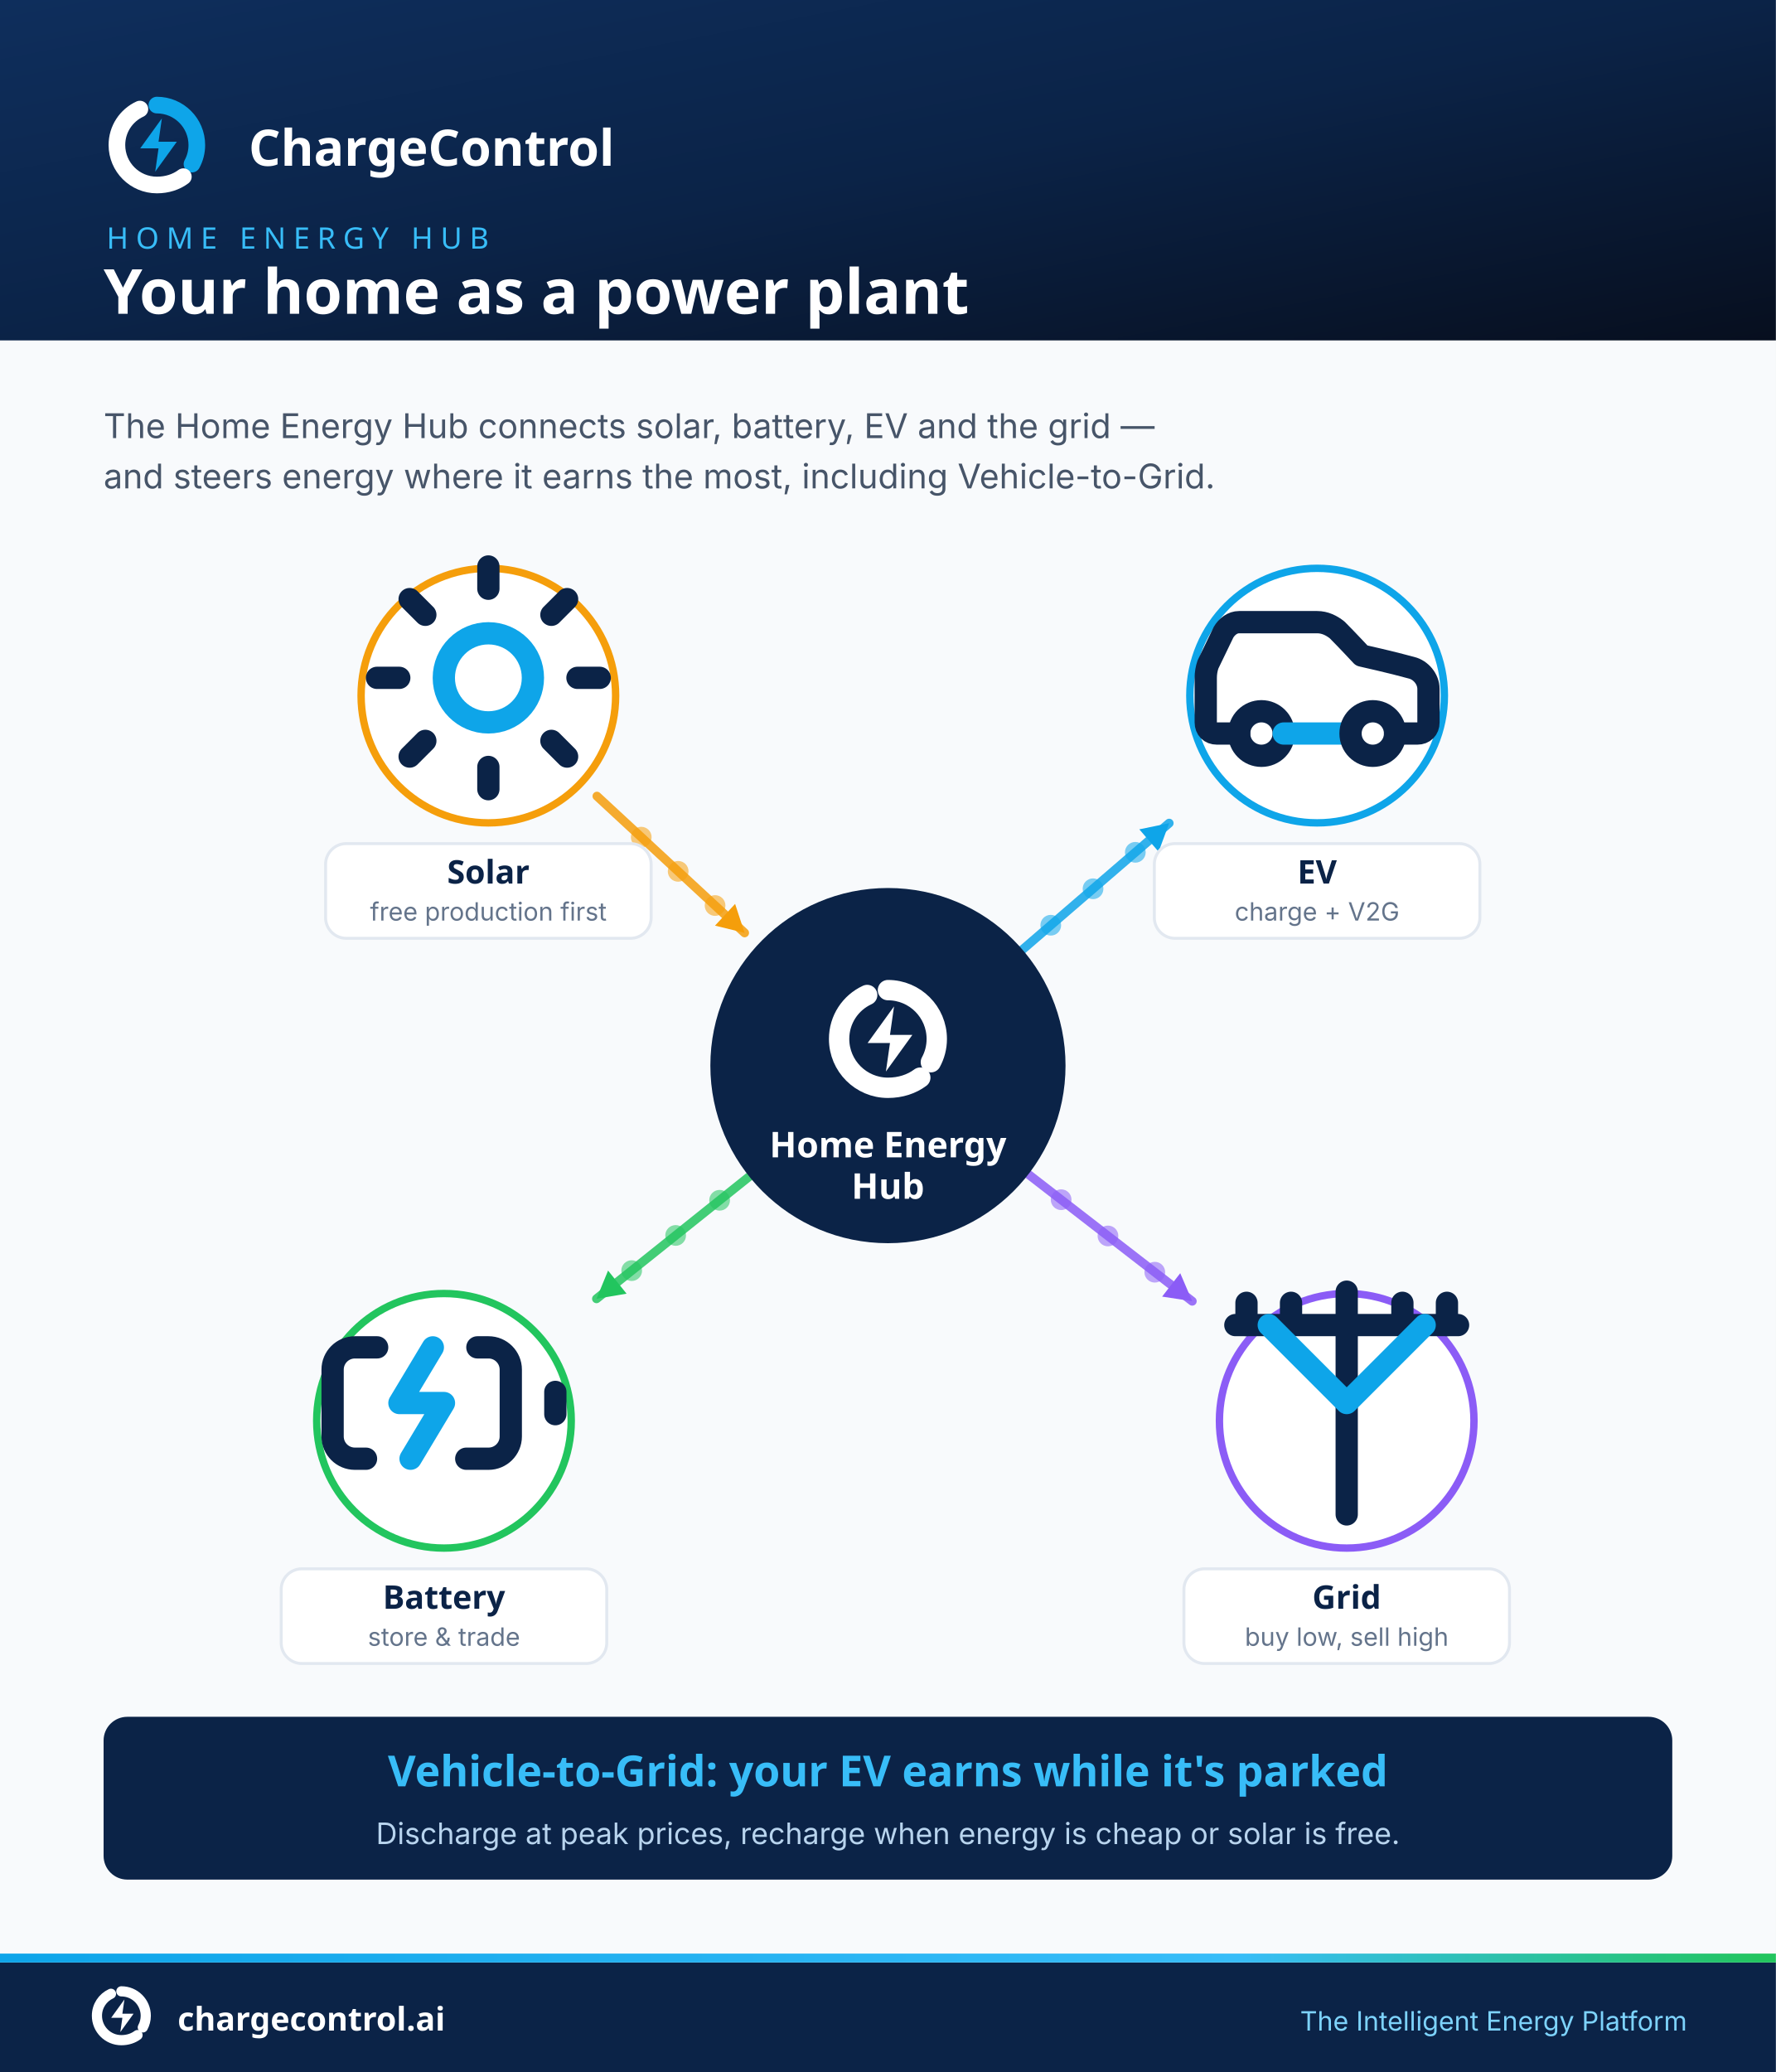
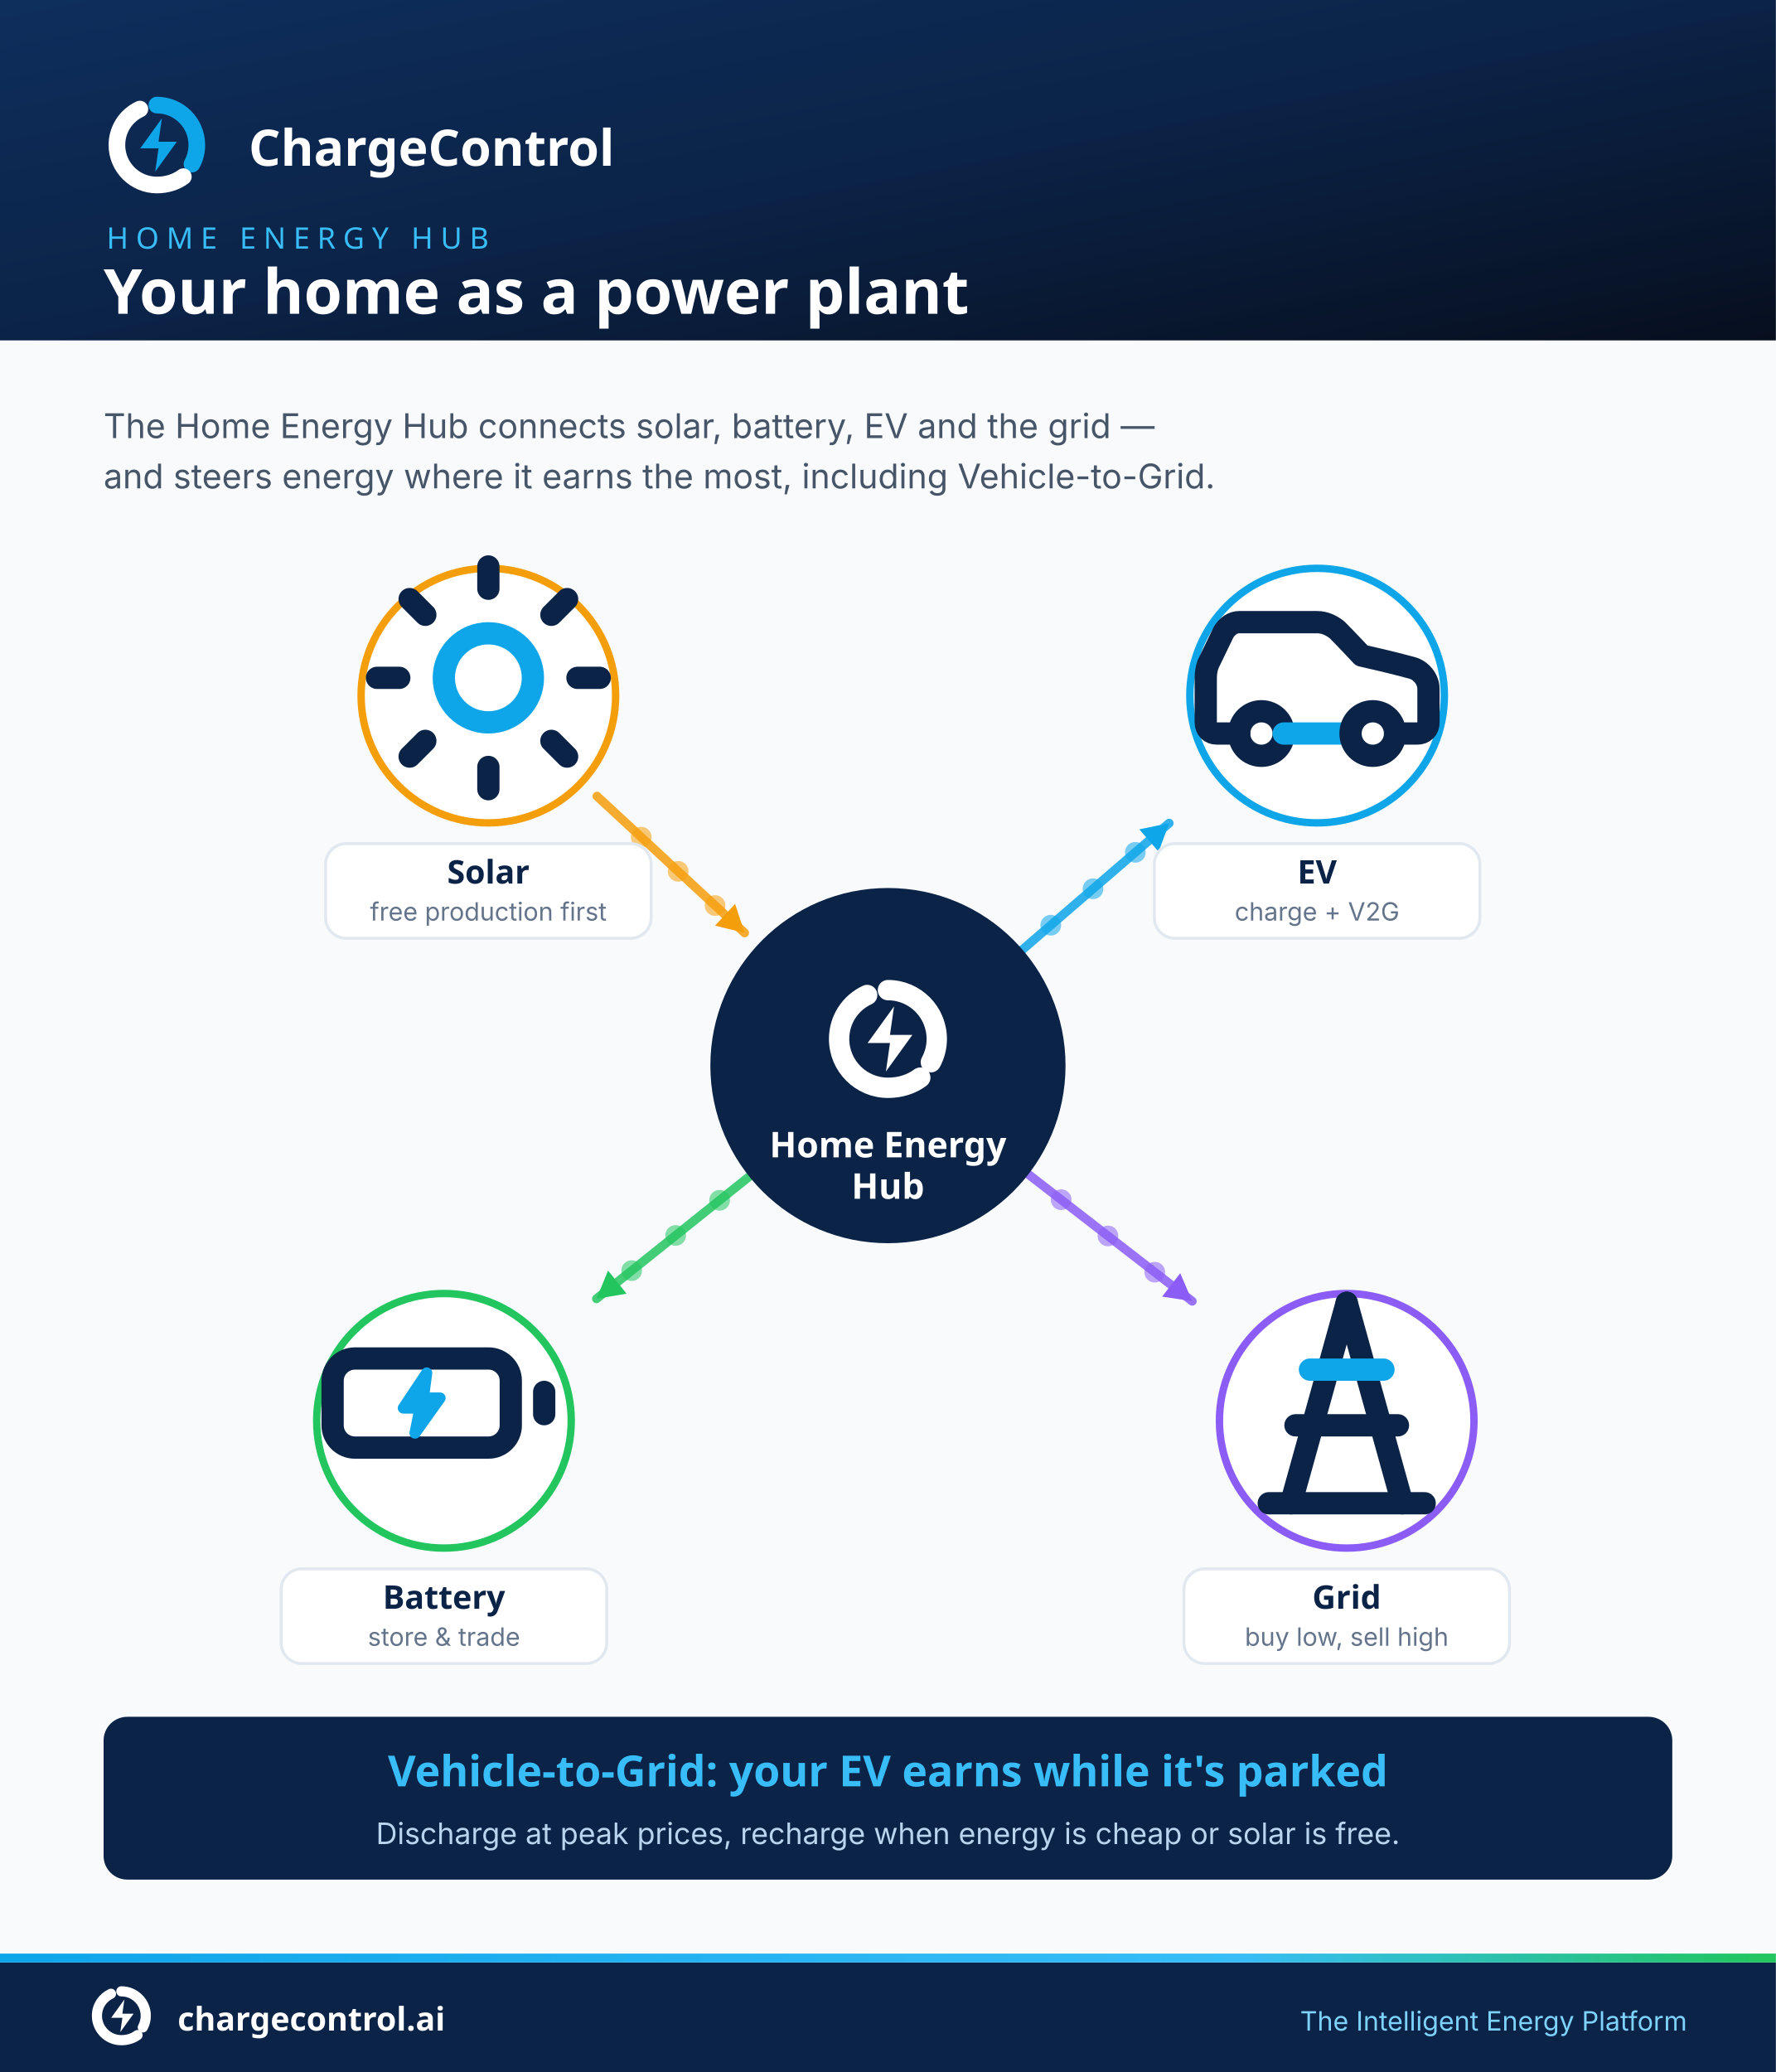
<svg xmlns="http://www.w3.org/2000/svg" viewBox="0 0 1200 1400" width="1200" height="1400">
  <defs>
    <linearGradient id="bgNavy" x1="0%" y1="0%" x2="100%" y2="100%">
      <stop offset="0%" stop-color="#0E2E5C" />
      <stop offset="50%" stop-color="#0B2347" />
      <stop offset="100%" stop-color="#070F1F" />
    </linearGradient>
    <linearGradient id="bgCyan" x1="0%" y1="0%" x2="100%" y2="100%">
      <stop offset="0%" stop-color="#38BDF8" />
      <stop offset="45%" stop-color="#0EA5E9" />
      <stop offset="100%" stop-color="#0B2347" />
    </linearGradient>
    <linearGradient id="bgGreen" x1="0%" y1="0%" x2="100%" y2="100%">
      <stop offset="0%" stop-color="#134E4A" />
      <stop offset="50%" stop-color="#0B2F47" />
      <stop offset="100%" stop-color="#070F1F" />
    </linearGradient>
    <linearGradient id="beam" x1="0%" y1="0%" x2="100%" y2="0%">
      <stop offset="0%" stop-color="#0EA5E9" stop-opacity="0" />
      <stop offset="50%" stop-color="#0EA5E9" stop-opacity="0.35" />
      <stop offset="100%" stop-color="#0EA5E9" stop-opacity="0" />
    </linearGradient>
    <linearGradient id="bar" x1="0%" y1="0%" x2="100%" y2="0%">
      <stop offset="0%" stop-color="#0EA5E9" />
      <stop offset="70%" stop-color="#38BDF8" />
      <stop offset="100%" stop-color="#22C55E" />
    </linearGradient>
    <linearGradient id="curveFill" x1="0%" y1="0%" x2="0%" y2="100%">
      <stop offset="0%" stop-color="#0EA5E9" stop-opacity="0.35" />
      <stop offset="100%" stop-color="#0EA5E9" stop-opacity="0" />
    </linearGradient>
    <linearGradient id="euroFill" x1="0%" y1="0%" x2="0%" y2="100%">
      <stop offset="0%" stop-color="#22C55E" stop-opacity="0.30" />
      <stop offset="100%" stop-color="#22C55E" stop-opacity="0" />
    </linearGradient>
  </defs>
  <rect width="1200" height="1400" fill="#F8FAFC" />
  <rect width="1200" height="230" fill="url(#bgNavy)" />
  <g transform="translate(70,62) scale(2.25)" opacity="1">
    <path d="M16 4C22.627 4 28 9.373 28 16C28 18.068 27.476 20.012 26.545 21.716" stroke="#0EA5E9" stroke-width="5" stroke-linecap="round" fill="none" />
    <path d="M23.95 25.5C21.84 27.08 19.1 28 16 28C9.373 28 4 22.627 4 16C4 11.2 6.8 7.1 10.9 5.2" stroke="#FFFFFF" stroke-width="5" stroke-linecap="round" fill="none" />
    <path d="M17.5 8L11 17h5.5l-1 7L22 15h-5.5l1-7z" fill="#0EA5E9" />
  </g>
  <text x="168" y="112" font-family="Outfit" font-weight="600" font-size="34" fill="#FFFFFF">ChargeControl</text>
  <text x="72" y="168" font-family="Outfit" font-weight="500" font-size="20" letter-spacing="5" fill="#38BDF8">HOME ENERGY HUB</text>
  <text x="70" y="212" font-family="Outfit" font-weight="700" font-size="42" fill="#FFFFFF">Your home as a power plant</text>
  <text x="70" y="296" font-family="Inter" font-size="23" fill="#475569">The Home Energy Hub connects solar, battery, EV and the grid —</text>
  <text x="70" y="330" font-family="Inter" font-size="23" fill="#475569">and steers energy where it earns the most, including Vehicle-to-Grid.</text>
  <line x1="403.376" y1="537.941" x2="503.144" y2="630.318" stroke="#F59E0B" stroke-width="6" stroke-linecap="round" opacity="0.85" />
  <circle cx="433.306" cy="565.654" r="7" fill="#F59E0B" opacity="0.55" />
  <circle cx="458.248" cy="588.748" r="7" fill="#F59E0B" opacity="0.55" />
  <circle cx="483.19" cy="611.843" r="7" fill="#F59E0B" opacity="0.55" />
  <path d="M503.144 630.318 L483.142 625.426 L496.73 610.751 Z" fill="#F59E0B" />
  <line x1="675.741" y1="654.706" x2="790.022" y2="556.188" stroke="#0EA5E9" stroke-width="6" stroke-linecap="round" opacity="0.85" />
  <circle cx="710.025" cy="625.151" r="7" fill="#0EA5E9" opacity="0.55" />
  <circle cx="738.595" cy="600.521" r="7" fill="#0EA5E9" opacity="0.55" />
  <circle cx="767.166" cy="575.892" r="7" fill="#0EA5E9" opacity="0.55" />
  <path d="M790.022 556.188 L782.918 575.515 L769.859 560.367 Z" fill="#0EA5E9" />
  <path d="M675.741 654.706 L682.845 635.379 L695.904 650.527 Z" fill="#0EA5E9" />
  <line x1="521.913" y1="782.47" x2="403.075" y2="877.54" stroke="#22C55E" stroke-width="6" stroke-linecap="round" opacity="0.85" />
  <circle cx="486.262" cy="810.991" r="7" fill="#22C55E" opacity="0.55" />
  <circle cx="456.552" cy="834.758" r="7" fill="#22C55E" opacity="0.55" />
  <circle cx="426.842" cy="858.526" r="7" fill="#22C55E" opacity="0.55" />
  <path d="M403.075 877.54 L410.883 858.487 L423.377 874.104 Z" fill="#22C55E" />
  <path d="M521.913 782.47 L514.104 801.523 L501.611 785.905 Z" fill="#22C55E" />
  <line x1="679.072" y1="781.217" x2="805.624" y2="879.193" stroke="#8B5CF6" stroke-width="6" stroke-linecap="round" opacity="0.85" />
  <circle cx="717.038" cy="810.61" r="7" fill="#8B5CF6" opacity="0.55" />
  <circle cx="748.676" cy="835.104" r="7" fill="#8B5CF6" opacity="0.55" />
  <circle cx="780.314" cy="859.598" r="7" fill="#8B5CF6" opacity="0.55" />
  <path d="M805.624 879.193 L785.27 876.081 L797.513 860.267 Z" fill="#8B5CF6" />
  <path d="M679.072 781.217 L699.427 784.329 L687.184 800.144 Z" fill="#8B5CF6" />
  <circle cx="600" cy="720" r="120" fill="#0B2347" />
  <g transform="translate(556,658) scale(2.75)" opacity="1">
    <path d="M16 4C22.627 4 28 9.373 28 16C28 18.068 27.476 20.012 26.545 21.716" stroke="#FFFFFF" stroke-width="5" stroke-linecap="round" fill="none" />
    <path d="M23.95 25.5C21.84 27.08 19.1 28 16 28C9.373 28 4 22.627 4 16C4 11.2 6.8 7.1 10.9 5.2" stroke="#FFFFFF" stroke-width="5" stroke-linecap="round" fill="none" />
    <path d="M17.5 8L11 17h5.5l-1 7L22 15h-5.5l1-7z" fill="#FFFFFF" />
  </g>
  <text x="600" y="782" text-anchor="middle" font-family="Outfit" font-weight="600" font-size="24" fill="#FFFFFF">Home Energy</text>
  <text x="600" y="810" text-anchor="middle" font-family="Outfit" font-weight="600" font-size="24" fill="#FFFFFF">Hub</text>
  <circle cx="330" cy="470" r="86" fill="#FFFFFF" stroke="#F59E0B" stroke-width="5" />
  <g transform="translate(239.7,367.7) scale(7.525)">
    <circle cx="12" cy="12" r="4" fill="none" stroke="#0EA5E9" stroke-width="2" stroke-linecap="round" stroke-linejoin="round" />
    <path d="M12 2v2" fill="none" stroke="#0B2347" stroke-width="2" stroke-linecap="round" stroke-linejoin="round" />
    <path d="M12 20v2" fill="none" stroke="#0B2347" stroke-width="2" stroke-linecap="round" stroke-linejoin="round" />
    <path d="m4.93 4.93 1.41 1.41" fill="none" stroke="#0B2347" stroke-width="2" stroke-linecap="round" stroke-linejoin="round" />
    <path d="m17.66 17.66 1.41 1.41" fill="none" stroke="#0B2347" stroke-width="2" stroke-linecap="round" stroke-linejoin="round" />
    <path d="M2 12h2" fill="none" stroke="#0B2347" stroke-width="2" stroke-linecap="round" stroke-linejoin="round" />
    <path d="M20 12h2" fill="none" stroke="#0B2347" stroke-width="2" stroke-linecap="round" stroke-linejoin="round" />
    <path d="m6.34 17.66-1.41 1.41" fill="none" stroke="#0B2347" stroke-width="2" stroke-linecap="round" stroke-linejoin="round" />
    <path d="m19.07 4.93-1.41 1.41" fill="none" stroke="#0B2347" stroke-width="2" stroke-linecap="round" stroke-linejoin="round" />
  </g>
  <rect x="220" y="570" width="220" height="64" rx="14" fill="#FFFFFF" stroke="#E2E8F0" stroke-width="2" />
  <text x="330" y="597" text-anchor="middle" font-family="Outfit" font-weight="600" font-size="22" fill="#0B2347">Solar</text>
  <text x="330" y="622" text-anchor="middle" font-family="Inter" font-size="17" fill="#64748B">free production first</text>
  <circle cx="890" cy="470" r="86" fill="#FFFFFF" stroke="#0EA5E9" stroke-width="5" />
  <g transform="translate(799.7,367.7) scale(7.525)">
    <path d="M19 17h2c.6 0 1-.4 1-1v-3c0-.9-.7-1.7-1.5-1.9C18.7 10.6 16 10 16 10s-1.3-1.4-2.2-2.3c-.5-.4-1.1-.7-1.8-.7H5c-.6 0-1.1.4-1.4.9l-1.4 2.9A3.7 3.7 0 0 0 2 12v4c0 .6.4 1 1 1h2" fill="none" stroke="#0B2347" stroke-width="2" stroke-linecap="round" stroke-linejoin="round" />
    <circle cx="7" cy="17" r="2" fill="none" stroke="#0B2347" stroke-width="2" stroke-linecap="round" stroke-linejoin="round" />
    <path d="M9 17h6" fill="none" stroke="#0EA5E9" stroke-width="2" stroke-linecap="round" stroke-linejoin="round" />
    <circle cx="17" cy="17" r="2" fill="none" stroke="#0B2347" stroke-width="2" stroke-linecap="round" stroke-linejoin="round" />
  </g>
  <rect x="780" y="570" width="220" height="64" rx="14" fill="#FFFFFF" stroke="#E2E8F0" stroke-width="2" />
  <text x="890" y="597" text-anchor="middle" font-family="Outfit" font-weight="600" font-size="22" fill="#0B2347">EV</text>
  <text x="890" y="622" text-anchor="middle" font-family="Inter" font-size="17" fill="#64748B">charge + V2G</text>
  <circle cx="300" cy="960" r="86" fill="#FFFFFF" stroke="#22C55E" stroke-width="5" />
  <g transform="translate(209.7,857.7) scale(7.525)">
-     <path d="M15 7h1a2 2 0 0 1 2 2v6a2 2 0 0 1-2 2h-2" fill="none" stroke="#0B2347" stroke-width="2" stroke-linecap="round" stroke-linejoin="round" />
-     <path d="M6 7H4a2 2 0 0 0-2 2v6a2 2 0 0 0 2 2h1" fill="none" stroke="#0B2347" stroke-width="2" stroke-linecap="round" stroke-linejoin="round" />
-     <path d="m11 7-3 5h4l-3 5" fill="none" stroke="#0EA5E9" stroke-width="2" stroke-linecap="round" stroke-linejoin="round" />
-     <line x1="22" x2="22" y1="11" y2="13" fill="none" stroke="#0B2347" stroke-width="2" stroke-linecap="round" stroke-linejoin="round" />
+     <rect x="2" y="8" width="16" height="8" rx="2" fill="none" stroke="#0B2347" stroke-width="2" stroke-linecap="round" stroke-linejoin="round" />
+     <path d="M21 11v2" fill="none" stroke="#0B2347" stroke-width="2" stroke-linecap="round" stroke-linejoin="round" />
+     <path d="M10.45 9.30 L8.35 12.45 h1.50 l-0.45 2.25 L11.65 11.55 h-1.50 z" fill="#0EA5E9" stroke="#0EA5E9" stroke-width="1" stroke-linecap="round" stroke-linejoin="round" />
  </g>
  <rect x="190" y="1060" width="220" height="64" rx="14" fill="#FFFFFF" stroke="#E2E8F0" stroke-width="2" />
  <text x="300" y="1087" text-anchor="middle" font-family="Outfit" font-weight="600" font-size="22" fill="#0B2347">Battery</text>
  <text x="300" y="1112" text-anchor="middle" font-family="Inter" font-size="17" fill="#64748B">store &amp; trade</text>
  <circle cx="910" cy="960" r="86" fill="#FFFFFF" stroke="#8B5CF6" stroke-width="5" />
  <g transform="translate(819.7,857.7) scale(7.525)">
-     <path d="M12 2v20" fill="none" stroke="#0B2347" stroke-width="2" stroke-linecap="round" stroke-linejoin="round" />
-     <path d="M2 5h20" fill="none" stroke="#0B2347" stroke-width="2" stroke-linecap="round" stroke-linejoin="round" />
-     <path d="M3 3v2" fill="none" stroke="#0B2347" stroke-width="2" stroke-linecap="round" stroke-linejoin="round" />
-     <path d="M7 3v2" fill="none" stroke="#0B2347" stroke-width="2" stroke-linecap="round" stroke-linejoin="round" />
-     <path d="M17 3v2" fill="none" stroke="#0B2347" stroke-width="2" stroke-linecap="round" stroke-linejoin="round" />
-     <path d="M21 3v2" fill="none" stroke="#0B2347" stroke-width="2" stroke-linecap="round" stroke-linejoin="round" />
-     <path d="m19 5-7 7-7-7" fill="none" stroke="#0EA5E9" stroke-width="2" stroke-linecap="round" stroke-linejoin="round" />
+     <line x1="12" y1="3" x2="7" y2="21" fill="none" stroke="#0B2347" stroke-width="2" stroke-linecap="round" stroke-linejoin="round" />
+     <line x1="12" y1="3" x2="17" y2="21" fill="none" stroke="#0B2347" stroke-width="2" stroke-linecap="round" stroke-linejoin="round" />
+     <line x1="8.7" y1="9" x2="15.3" y2="9" fill="none" stroke="#0EA5E9" stroke-width="2" stroke-linecap="round" stroke-linejoin="round" />
+     <line x1="7.4" y1="14" x2="16.6" y2="14" fill="none" stroke="#0B2347" stroke-width="2" stroke-linecap="round" stroke-linejoin="round" />
+     <line x1="5" y1="21" x2="19" y2="21" fill="none" stroke="#0B2347" stroke-width="2" stroke-linecap="round" stroke-linejoin="round" />
  </g>
  <rect x="800" y="1060" width="220" height="64" rx="14" fill="#FFFFFF" stroke="#E2E8F0" stroke-width="2" />
  <text x="910" y="1087" text-anchor="middle" font-family="Outfit" font-weight="600" font-size="22" fill="#0B2347">Grid</text>
  <text x="910" y="1112" text-anchor="middle" font-family="Inter" font-size="17" fill="#64748B">buy low, sell high</text>
  <rect x="70" y="1160" width="1060" height="110" rx="16" fill="#0B2347" />
  <text x="600" y="1207" text-anchor="middle" font-family="Outfit" font-weight="700" font-size="29" fill="#38BDF8">Vehicle-to-Grid: your EV earns while it's parked</text>
  <text x="600" y="1246" text-anchor="middle" font-family="Inter" font-size="20" fill="#B8D4EE">Discharge at peak prices, recharge when energy is cheap or solar is free.</text>
  <rect y="1326" width="1200" height="74" fill="#0B2347" />
  <g transform="translate(60,1340) scale(1.375)" opacity="1">
    <path d="M16 4C22.627 4 28 9.373 28 16C28 18.068 27.476 20.012 26.545 21.716" stroke="#FFFFFF" stroke-width="5" stroke-linecap="round" fill="none" />
    <path d="M23.95 25.5C21.84 27.08 19.1 28 16 28C9.373 28 4 22.627 4 16C4 11.2 6.8 7.1 10.9 5.2" stroke="#FFFFFF" stroke-width="5" stroke-linecap="round" fill="none" />
    <path d="M17.5 8L11 17h5.5l-1 7L22 15h-5.5l1-7z" fill="#FFFFFF" />
  </g>
  <text x="120" y="1372" font-family="Outfit" font-weight="600" font-size="22" fill="#FFFFFF">chargecontrol.ai</text>
  <text x="1140" y="1372" text-anchor="end" font-family="Inter" font-size="18" fill="#7DD3FC">The Intelligent Energy Platform</text>
  <rect y="1320" width="1200" height="6" fill="url(#bar)" />
</svg>
